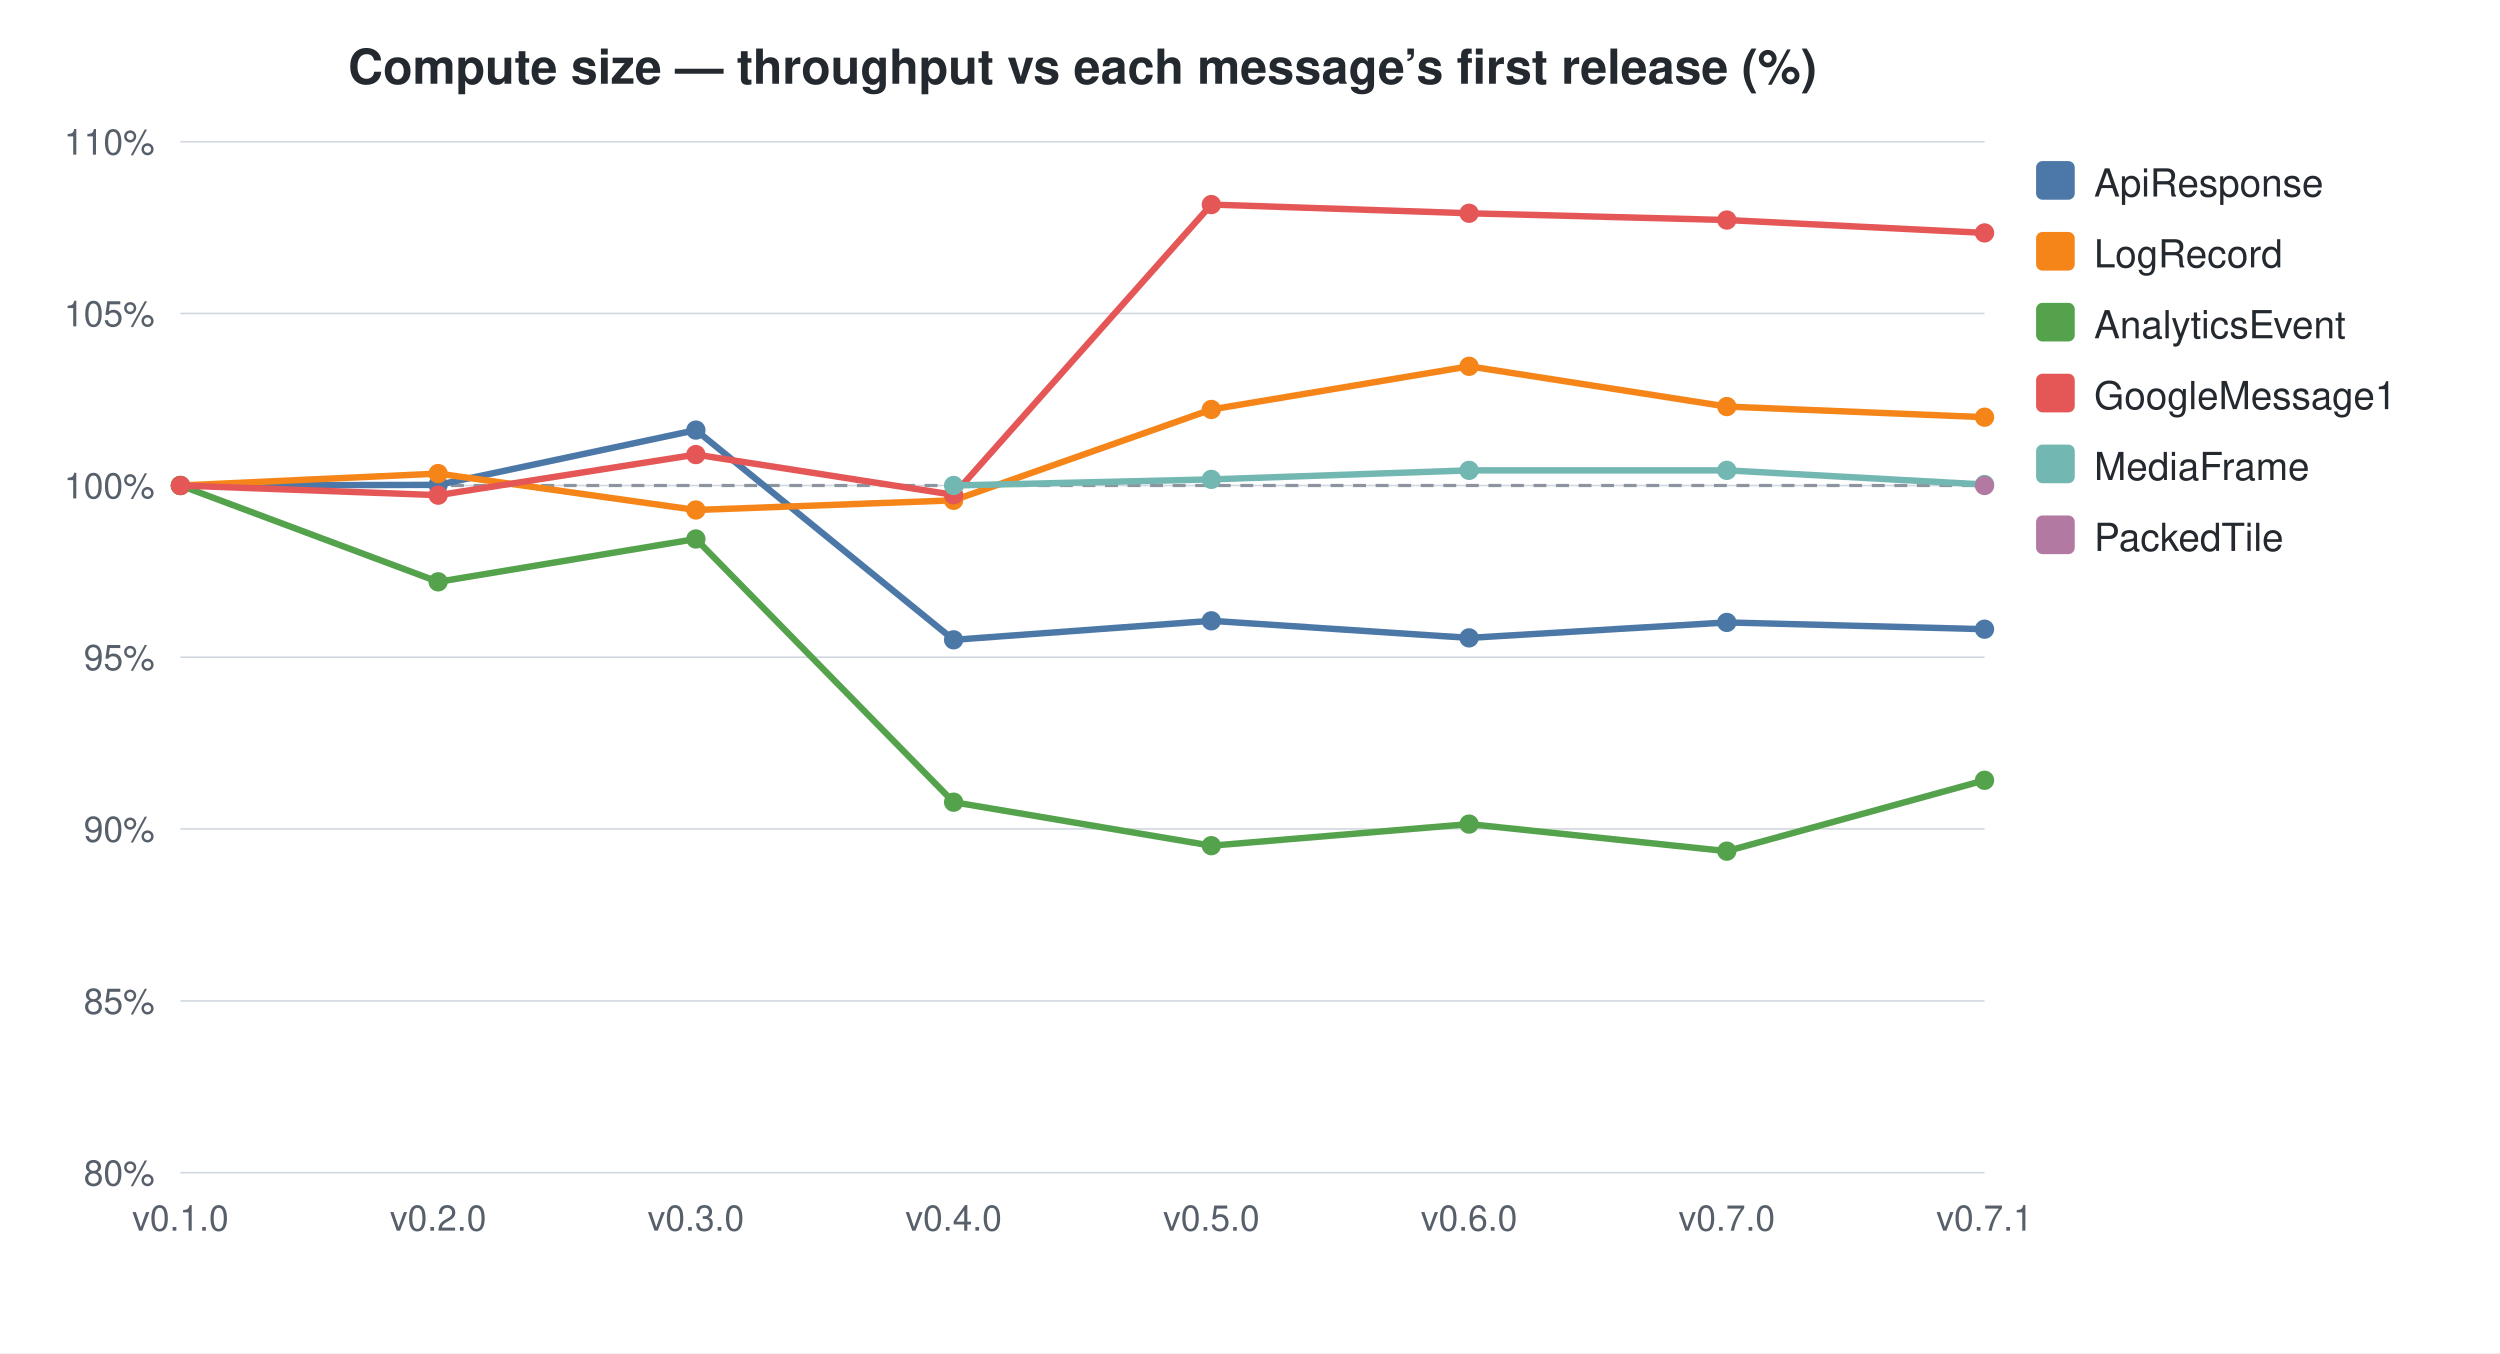
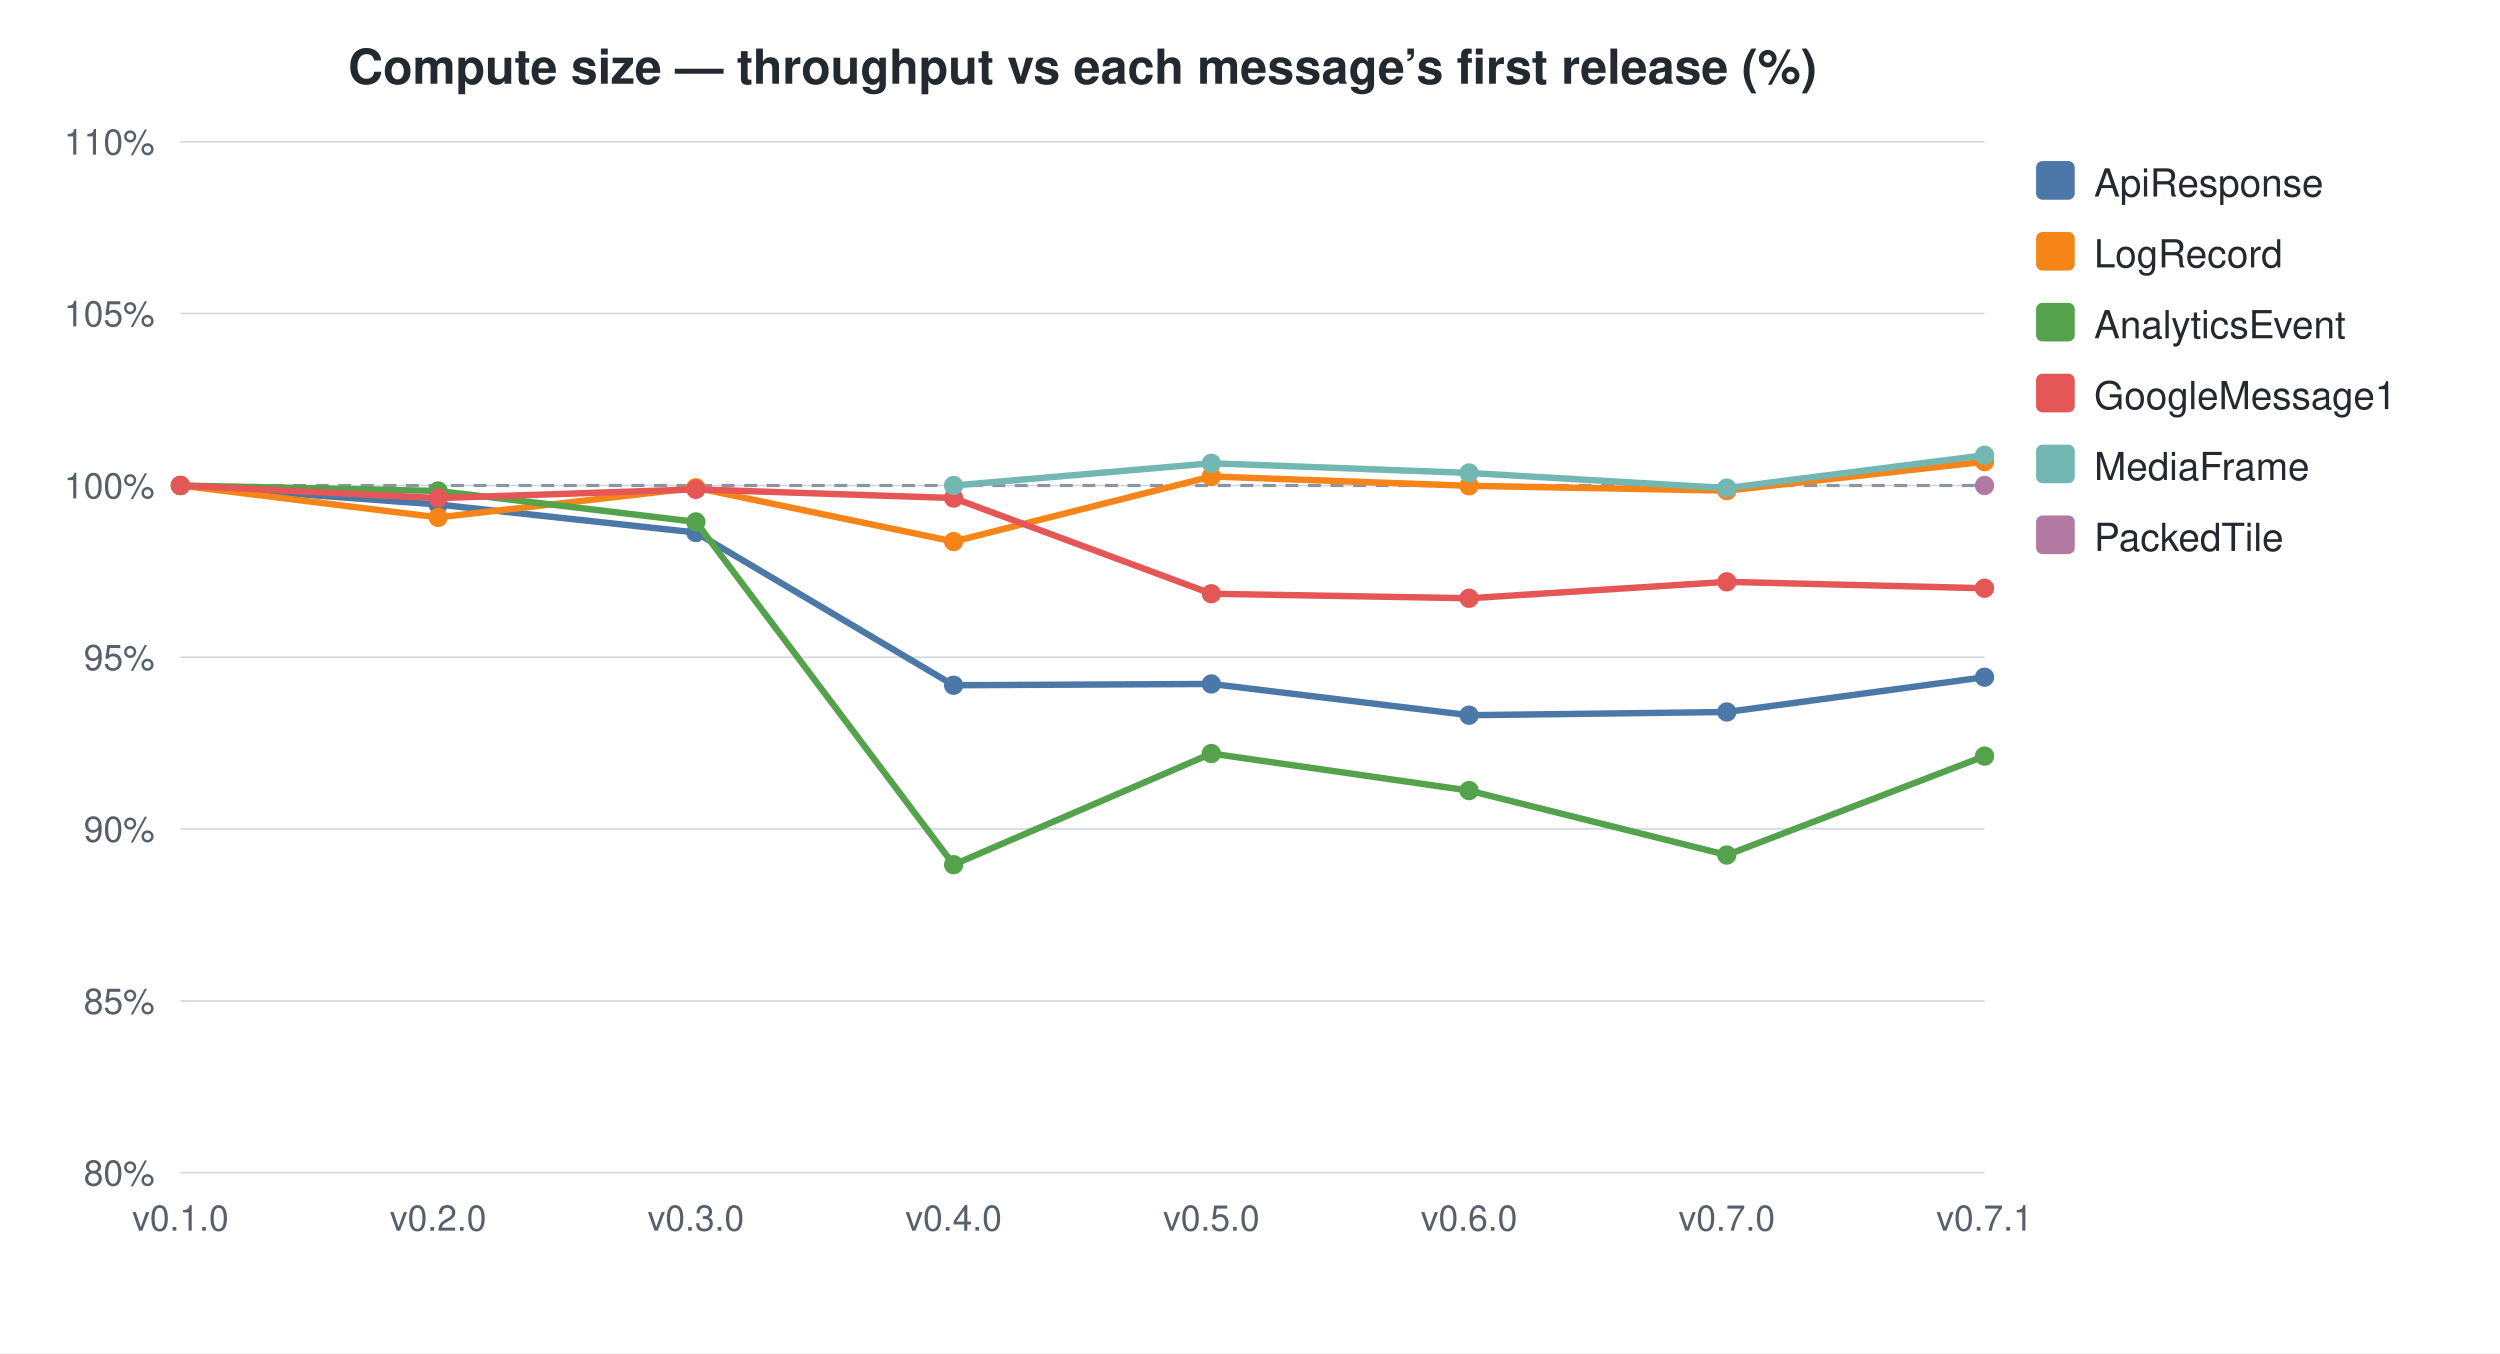
<svg xmlns="http://www.w3.org/2000/svg" width="776" height="420" viewBox="0 0 776 420">
  <style>
    text { font-family: -apple-system, BlinkMacSystemFont, "Segoe UI", Helvetica, Arial, sans-serif; }
    .title { font-size: 15px; font-weight: 600; fill: #24292f; }
    .axis-label { font-size: 11px; fill: #57606a; }
    .legend-text { font-size: 12px; fill: #24292f; }
    .grid { stroke: #d0d7de; stroke-width: 0.5; }
    .baseline { stroke: #8c959f; stroke-width: 1; stroke-dasharray: 4 3; }
  </style>
  <rect width="100%" height="100%" fill="white" />
  <text x="336.0" y="26" text-anchor="middle" class="title">Compute size — throughput vs each message’s first release (%)</text>
  <line x1="56" y1="364.0" x2="616" y2="364.0" class="grid" />
  <text x="48" y="368.0" text-anchor="end" class="axis-label">80%</text>
  <line x1="56" y1="310.7" x2="616" y2="310.7" class="grid" />
  <text x="48" y="314.7" text-anchor="end" class="axis-label">85%</text>
  <line x1="56" y1="257.3" x2="616" y2="257.3" class="grid" />
  <text x="48" y="261.3" text-anchor="end" class="axis-label">90%</text>
  <line x1="56" y1="204.0" x2="616" y2="204.0" class="grid" />
  <text x="48" y="208.0" text-anchor="end" class="axis-label">95%</text>
  <line x1="56" y1="150.7" x2="616" y2="150.7" class="grid" />
  <text x="48" y="154.7" text-anchor="end" class="axis-label">100%</text>
  <line x1="56" y1="97.3" x2="616" y2="97.3" class="grid" />
  <text x="48" y="101.3" text-anchor="end" class="axis-label">105%</text>
  <line x1="56" y1="44.0" x2="616" y2="44.0" class="grid" />
  <text x="48" y="48.0" text-anchor="end" class="axis-label">110%</text>
  <line x1="56" y1="150.7" x2="616" y2="150.7" class="baseline" />
  <text x="56.0" y="382" text-anchor="middle" class="axis-label">v0.1.0</text>
  <text x="136.0" y="382" text-anchor="middle" class="axis-label">v0.2.0</text>
  <text x="216.0" y="382" text-anchor="middle" class="axis-label">v0.3.0</text>
  <text x="296.0" y="382" text-anchor="middle" class="axis-label">v0.4.0</text>
  <text x="376.0" y="382" text-anchor="middle" class="axis-label">v0.5.0</text>
  <text x="456.0" y="382" text-anchor="middle" class="axis-label">v0.6.0</text>
  <text x="536.0" y="382" text-anchor="middle" class="axis-label">v0.7.0</text>
  <text x="616.0" y="382" text-anchor="middle" class="axis-label">v0.7.1</text>
-   <path d="M56.0,150.7 L136.0,150.5 L216.0,133.5 L296.0,198.6 L376.0,192.7 L456.0,198.0 L536.0,193.2 L616.0,195.3" fill="none" stroke="#4C78A8" stroke-width="2" />
+   <path d="M56.0,150.7 L136.0,156.6 L216.0,165.3 L296.0,212.7 L376.0,212.3 L456.0,222.0 L536.0,221.0 L616.0,210.2" fill="none" stroke="#4C78A8" stroke-width="2" />
  <circle cx="56.0" cy="150.7" r="3" fill="#4C78A8" />
-   <circle cx="136.0" cy="150.5" r="3" fill="#4C78A8" />
-   <circle cx="216.0" cy="133.5" r="3" fill="#4C78A8" />
-   <circle cx="296.0" cy="198.6" r="3" fill="#4C78A8" />
-   <circle cx="376.0" cy="192.7" r="3" fill="#4C78A8" />
-   <circle cx="456.0" cy="198.0" r="3" fill="#4C78A8" />
-   <circle cx="536.0" cy="193.2" r="3" fill="#4C78A8" />
-   <circle cx="616.0" cy="195.3" r="3" fill="#4C78A8" />
-   <path d="M56.0,150.7 L136.0,147.0 L216.0,158.3 L296.0,155.3 L376.0,127.1 L456.0,113.7 L536.0,126.2 L616.0,129.5" fill="none" stroke="#F58518" stroke-width="2" />
+   <circle cx="136.0" cy="156.6" r="3" fill="#4C78A8" />
+   <circle cx="216.0" cy="165.3" r="3" fill="#4C78A8" />
+   <circle cx="296.0" cy="212.7" r="3" fill="#4C78A8" />
+   <circle cx="376.0" cy="212.3" r="3" fill="#4C78A8" />
+   <circle cx="456.0" cy="222.0" r="3" fill="#4C78A8" />
+   <circle cx="536.0" cy="221.0" r="3" fill="#4C78A8" />
+   <circle cx="616.0" cy="210.2" r="3" fill="#4C78A8" />
+   <path d="M56.0,150.7 L136.0,160.6 L216.0,151.4 L296.0,168.1 L376.0,147.9 L456.0,150.8 L536.0,152.3 L616.0,143.3" fill="none" stroke="#F58518" stroke-width="2" />
  <circle cx="56.0" cy="150.7" r="3" fill="#F58518" />
-   <circle cx="136.0" cy="147.0" r="3" fill="#F58518" />
-   <circle cx="216.0" cy="158.3" r="3" fill="#F58518" />
-   <circle cx="296.0" cy="155.3" r="3" fill="#F58518" />
-   <circle cx="376.0" cy="127.1" r="3" fill="#F58518" />
-   <circle cx="456.0" cy="113.7" r="3" fill="#F58518" />
-   <circle cx="536.0" cy="126.2" r="3" fill="#F58518" />
-   <circle cx="616.0" cy="129.5" r="3" fill="#F58518" />
-   <path d="M56.0,150.7 L136.0,180.6 L216.0,167.3 L296.0,249.0 L376.0,262.5 L456.0,255.8 L536.0,264.2 L616.0,242.2" fill="none" stroke="#54A24B" stroke-width="2" />
+   <circle cx="136.0" cy="160.6" r="3" fill="#F58518" />
+   <circle cx="216.0" cy="151.4" r="3" fill="#F58518" />
+   <circle cx="296.0" cy="168.1" r="3" fill="#F58518" />
+   <circle cx="376.0" cy="147.9" r="3" fill="#F58518" />
+   <circle cx="456.0" cy="150.8" r="3" fill="#F58518" />
+   <circle cx="536.0" cy="152.3" r="3" fill="#F58518" />
+   <circle cx="616.0" cy="143.3" r="3" fill="#F58518" />
+   <path d="M56.0,150.7 L136.0,152.4 L216.0,162.0 L296.0,268.4 L376.0,233.9 L456.0,245.4 L536.0,265.4 L616.0,234.7" fill="none" stroke="#54A24B" stroke-width="2" />
  <circle cx="56.0" cy="150.7" r="3" fill="#54A24B" />
-   <circle cx="136.0" cy="180.6" r="3" fill="#54A24B" />
-   <circle cx="216.0" cy="167.3" r="3" fill="#54A24B" />
-   <circle cx="296.0" cy="249.0" r="3" fill="#54A24B" />
-   <circle cx="376.0" cy="262.5" r="3" fill="#54A24B" />
-   <circle cx="456.0" cy="255.8" r="3" fill="#54A24B" />
-   <circle cx="536.0" cy="264.2" r="3" fill="#54A24B" />
-   <circle cx="616.0" cy="242.2" r="3" fill="#54A24B" />
-   <path d="M56.0,150.7 L136.0,153.7 L216.0,141.1 L296.0,153.6 L376.0,63.5 L456.0,66.2 L536.0,68.3 L616.0,72.3" fill="none" stroke="#E45756" stroke-width="2" />
+   <circle cx="136.0" cy="152.4" r="3" fill="#54A24B" />
+   <circle cx="216.0" cy="162.0" r="3" fill="#54A24B" />
+   <circle cx="296.0" cy="268.4" r="3" fill="#54A24B" />
+   <circle cx="376.0" cy="233.9" r="3" fill="#54A24B" />
+   <circle cx="456.0" cy="245.4" r="3" fill="#54A24B" />
+   <circle cx="536.0" cy="265.4" r="3" fill="#54A24B" />
+   <circle cx="616.0" cy="234.7" r="3" fill="#54A24B" />
+   <path d="M56.0,150.7 L136.0,154.6 L216.0,151.9 L296.0,154.6 L376.0,184.3 L456.0,185.7 L536.0,180.6 L616.0,182.6" fill="none" stroke="#E45756" stroke-width="2" />
  <circle cx="56.0" cy="150.7" r="3" fill="#E45756" />
-   <circle cx="136.0" cy="153.7" r="3" fill="#E45756" />
-   <circle cx="216.0" cy="141.1" r="3" fill="#E45756" />
-   <circle cx="296.0" cy="153.6" r="3" fill="#E45756" />
-   <circle cx="376.0" cy="63.5" r="3" fill="#E45756" />
-   <circle cx="456.0" cy="66.2" r="3" fill="#E45756" />
-   <circle cx="536.0" cy="68.3" r="3" fill="#E45756" />
-   <circle cx="616.0" cy="72.3" r="3" fill="#E45756" />
-   <path d="M296.0,150.7 L376.0,148.8 L456.0,146.0 L536.0,146.0 L616.0,150.4" fill="none" stroke="#72B7B2" stroke-width="2" />
+   <circle cx="136.0" cy="154.6" r="3" fill="#E45756" />
+   <circle cx="216.0" cy="151.9" r="3" fill="#E45756" />
+   <circle cx="296.0" cy="154.6" r="3" fill="#E45756" />
+   <circle cx="376.0" cy="184.3" r="3" fill="#E45756" />
+   <circle cx="456.0" cy="185.7" r="3" fill="#E45756" />
+   <circle cx="536.0" cy="180.6" r="3" fill="#E45756" />
+   <circle cx="616.0" cy="182.6" r="3" fill="#E45756" />
+   <path d="M296.0,150.7 L376.0,143.8 L456.0,146.8 L536.0,151.5 L616.0,141.3" fill="none" stroke="#72B7B2" stroke-width="2" />
  <circle cx="296.0" cy="150.7" r="3" fill="#72B7B2" />
-   <circle cx="376.0" cy="148.8" r="3" fill="#72B7B2" />
-   <circle cx="456.0" cy="146.0" r="3" fill="#72B7B2" />
-   <circle cx="536.0" cy="146.0" r="3" fill="#72B7B2" />
-   <circle cx="616.0" cy="150.4" r="3" fill="#72B7B2" />
+   <circle cx="376.0" cy="143.8" r="3" fill="#72B7B2" />
+   <circle cx="456.0" cy="146.8" r="3" fill="#72B7B2" />
+   <circle cx="536.0" cy="151.5" r="3" fill="#72B7B2" />
+   <circle cx="616.0" cy="141.3" r="3" fill="#72B7B2" />
  <path d="M616.0,150.7" fill="none" stroke="#B279A2" stroke-width="2" />
  <circle cx="616.0" cy="150.7" r="3" fill="#B279A2" />
  <rect x="632" y="50" width="12" height="12" rx="2" fill="#4C78A8" />
  <text x="650" y="61" class="legend-text">ApiResponse</text>
  <rect x="632" y="72" width="12" height="12" rx="2" fill="#F58518" />
  <text x="650" y="83" class="legend-text">LogRecord</text>
  <rect x="632" y="94" width="12" height="12" rx="2" fill="#54A24B" />
  <text x="650" y="105" class="legend-text">AnalyticsEvent</text>
  <rect x="632" y="116" width="12" height="12" rx="2" fill="#E45756" />
  <text x="650" y="127" class="legend-text">GoogleMessage1</text>
  <rect x="632" y="138" width="12" height="12" rx="2" fill="#72B7B2" />
  <text x="650" y="149" class="legend-text">MediaFrame</text>
  <rect x="632" y="160" width="12" height="12" rx="2" fill="#B279A2" />
  <text x="650" y="171" class="legend-text">PackedTile</text>
</svg>
